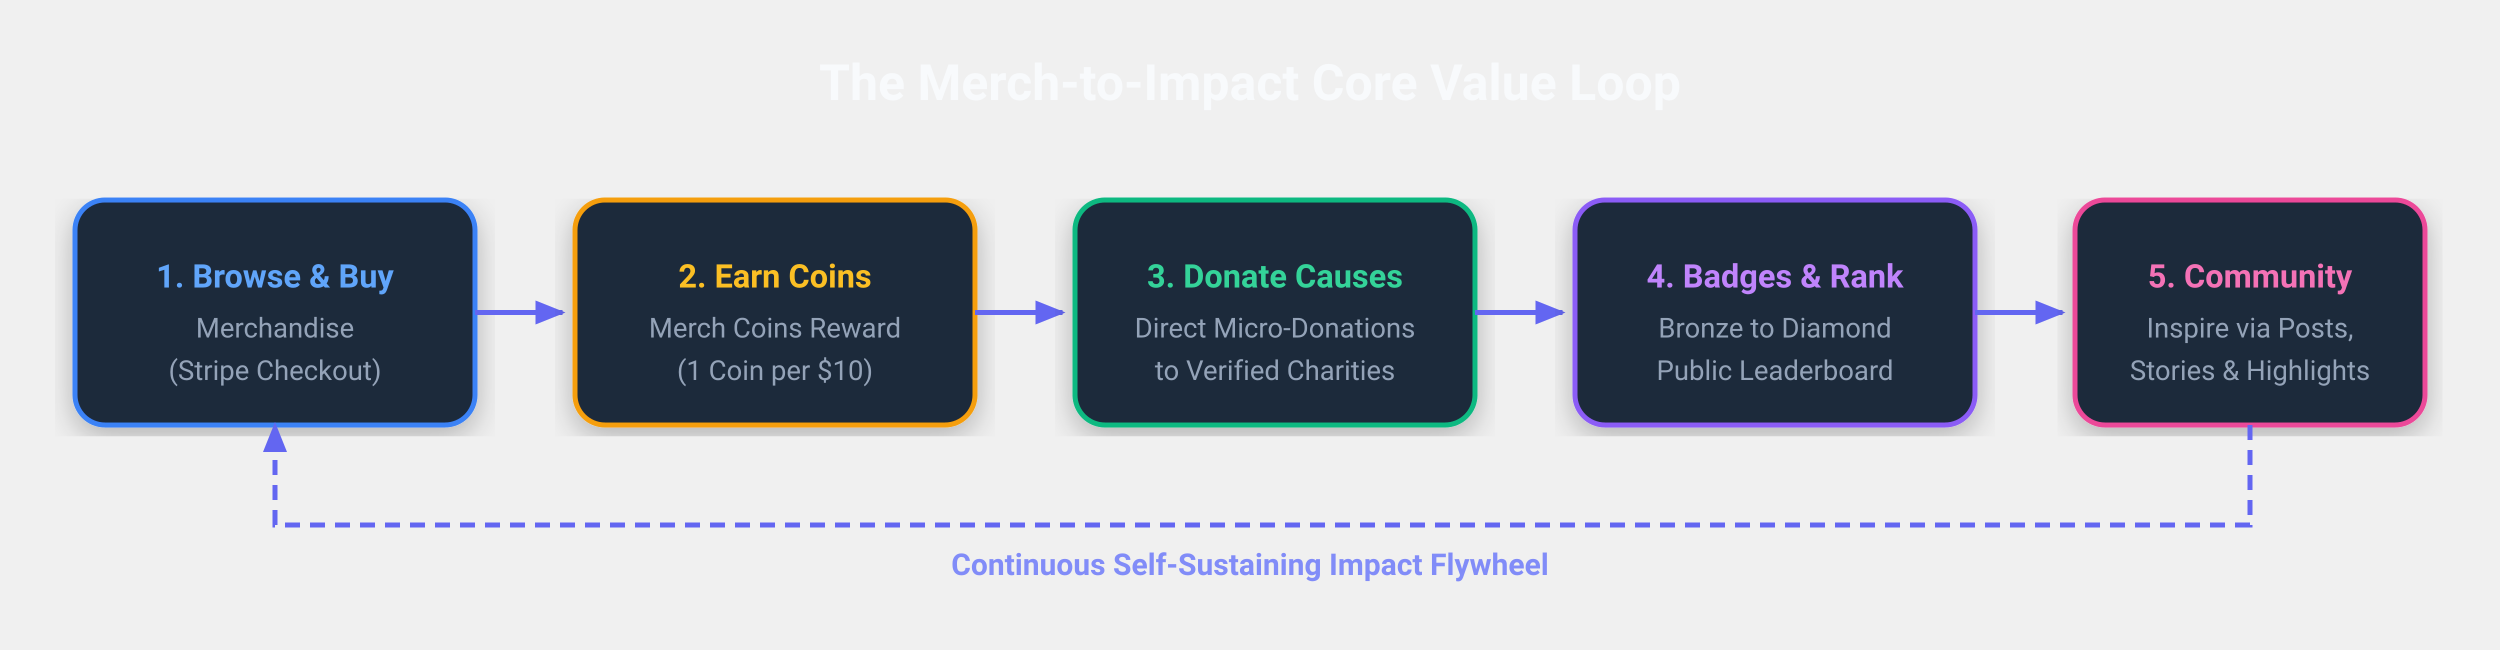
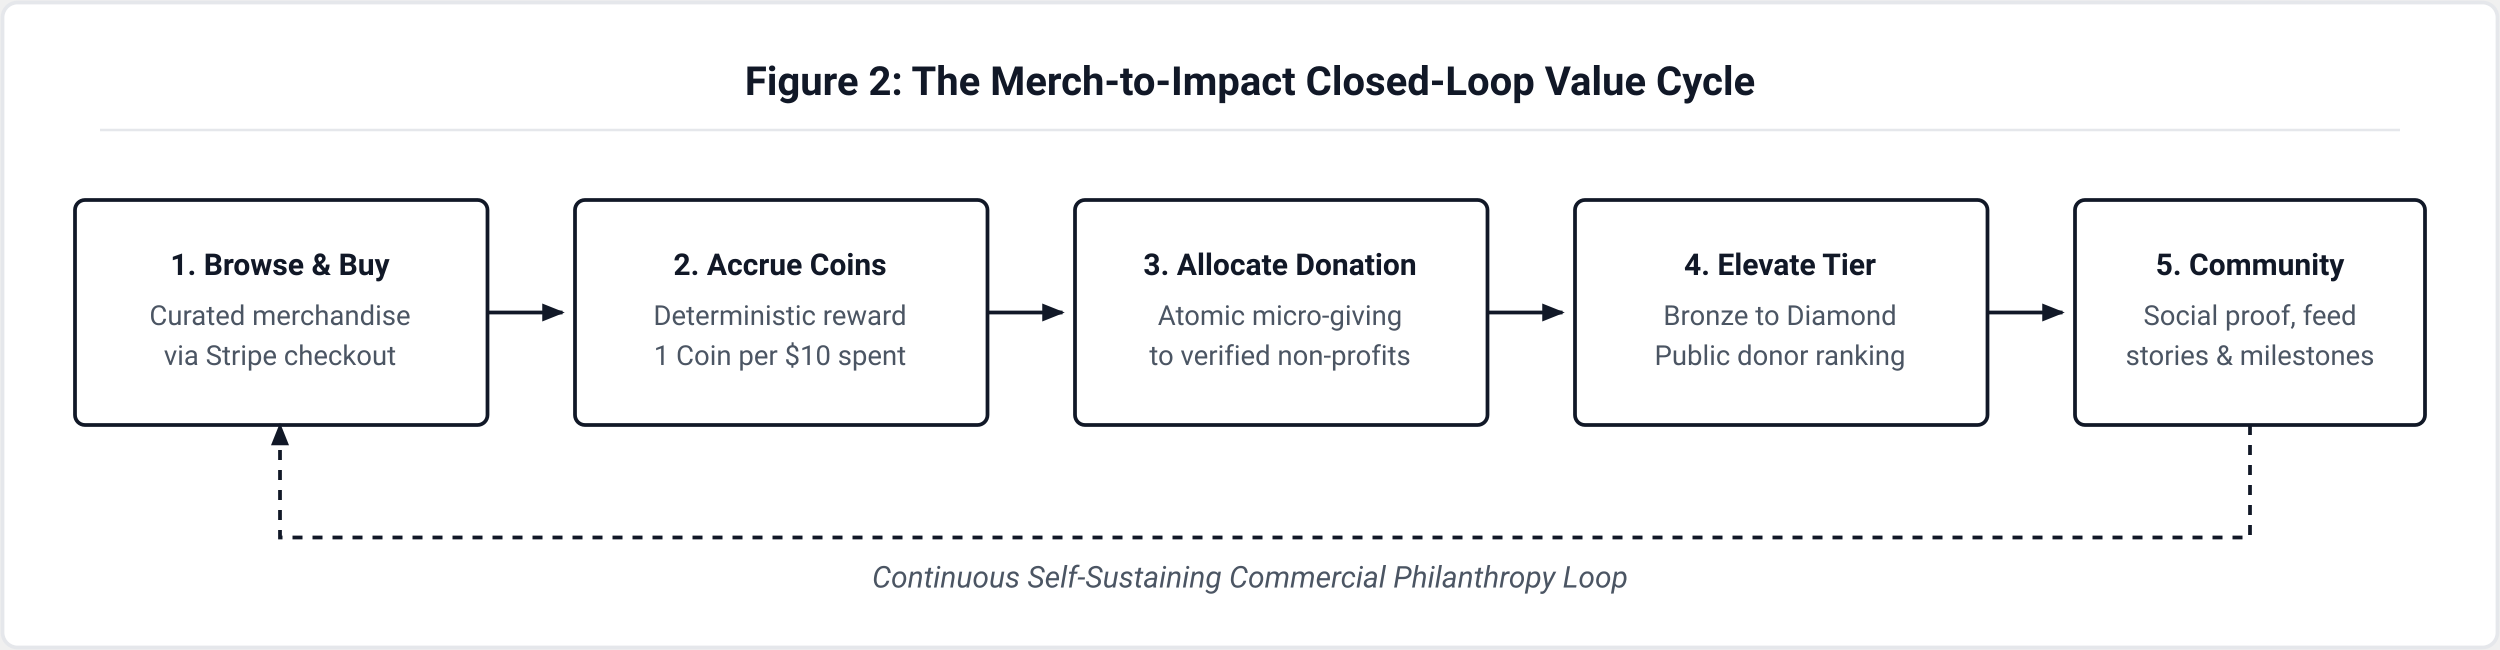
- <svg xmlns="http://www.w3.org/2000/svg" viewBox="0 0 1000 260" width="100%" height="100%" style="background-color: #0f172a; font-family: -apple-system, BlinkMacSystemFont, 'Segoe UI', Roboto, Helvetica, Arial, sans-serif;">
+ <svg xmlns="http://www.w3.org/2000/svg" viewBox="0 0 1000 260" width="100%" height="100%" style="background-color: #ffffff; font-family: -apple-system, BlinkMacSystemFont, 'Segoe UI', Roboto, 'Helvetica Neue', Arial, sans-serif;">
  <defs>
    <marker id="arrow" viewBox="0 0 10 10" refX="9" refY="5" markerWidth="6" markerHeight="6" orient="auto-start-reverse">
-       <path d="M 0 1 L 10 5 L 0 9 z" fill="#94a3b8" />
+       <path d="M 0 1 L 10 5 L 0 9 z" fill="#111827" />
    </marker>
-     <marker id="arrow-indigo" viewBox="0 0 10 10" refX="9" refY="5" markerWidth="6" markerHeight="6" orient="auto-start-reverse">
-       <path d="M 0 1 L 10 5 L 0 9 z" fill="#6366f1" />
-     </marker>
-     <marker id="arrow-emerald" viewBox="0 0 10 10" refX="9" refY="5" markerWidth="6" markerHeight="6" orient="auto-start-reverse">
-       <path d="M 0 1 L 10 5 L 0 9 z" fill="#10b981" />
-     </marker>
-     <marker id="arrow-rose" viewBox="0 0 10 10" refX="9" refY="5" markerWidth="6" markerHeight="6" orient="auto-start-reverse">
-       <path d="M 0 1 L 10 5 L 0 9 z" fill="#f43f5e" />
-     </marker>
-     <filter id="shadow" x="-5%" y="-5%" width="110%" height="110%">
-       <feDropShadow dx="0" dy="4" stdDeviation="6" flood-color="#000000" flood-opacity="0.25" />
-     </filter>
-     <linearGradient id="primaryGrad" x1="0%" y1="0%" x2="100%" y2="100%">
-       <stop offset="0%" stop-color="#4f46e5" />
-       <stop offset="100%" stop-color="#3730a3" />
-     </linearGradient>
-     <linearGradient id="cardGrad" x1="0%" y1="0%" x2="100%" y2="100%">
-       <stop offset="0%" stop-color="#1e293b" />
-       <stop offset="100%" stop-color="#0f172a" />
-     </linearGradient>
-     <linearGradient id="emeraldGrad" x1="0%" y1="0%" x2="100%" y2="100%">
-       <stop offset="0%" stop-color="#059669" />
-       <stop offset="100%" stop-color="#047857" />
-     </linearGradient>
-     <linearGradient id="amberGrad" x1="0%" y1="0%" x2="100%" y2="100%">
-       <stop offset="0%" stop-color="#d97706" />
-       <stop offset="100%" stop-color="#b45309" />
-     </linearGradient>
-     <linearGradient id="roseGrad" x1="0%" y1="0%" x2="100%" y2="100%">
-       <stop offset="0%" stop-color="#e11d48" />
-       <stop offset="100%" stop-color="#be123c" />
-     </linearGradient>
  </defs>
-   <text x="500" y="40" text-anchor="middle" fill="#f8fafc" font-size="20" font-weight="700">The Merch-to-Impact Core Value Loop</text>
+   <rect x="1" y="1" width="998" height="258" rx="6" fill="#ffffff" stroke="#e5e7eb" stroke-width="1.5" />
+   <text x="500" y="38" text-anchor="middle" fill="#111827" font-size="16" font-weight="700">Figure 2: The Merch-to-Impact Closed-Loop Value Cycle</text>
+   <line x1="40" y1="52" x2="960" y2="52" stroke="#e5e7eb" stroke-width="1" />
  <g transform="translate(30, 80)">
-     <rect width="160" height="90" rx="12" fill="#1e293b" stroke="#3b82f6" stroke-width="2" filter="url(#shadow)" />
-     <text x="80" y="35" text-anchor="middle" fill="#60a5fa" font-size="13" font-weight="700">1. Browse &amp; Buy</text>
-     <text x="80" y="55" text-anchor="middle" fill="#94a3b8" font-size="11">Merchandise</text>
-     <text x="80" y="72" text-anchor="middle" fill="#94a3b8" font-size="11">(Stripe Checkout)</text>
+     <rect width="165" height="90" rx="4" fill="#ffffff" stroke="#111827" stroke-width="1.5" />
+     <text x="82" y="30" text-anchor="middle" fill="#111827" font-size="12" font-weight="700">1. Browse &amp; Buy</text>
+     <text x="82" y="50" text-anchor="middle" fill="#4b5563" font-size="11">Curated merchandise</text>
+     <text x="82" y="66" text-anchor="middle" fill="#4b5563" font-size="11">via Stripe checkout</text>
  </g>
-   <path d="M 190 125 L 225 125" fill="none" stroke="#6366f1" stroke-width="2" marker-end="url(#arrow-indigo)" />
+   <path d="M 195 125 L 225 125" fill="none" stroke="#111827" stroke-width="1.5" marker-end="url(#arrow)" />
  <g transform="translate(230, 80)">
-     <rect width="160" height="90" rx="12" fill="#1e293b" stroke="#f59e0b" stroke-width="2" filter="url(#shadow)" />
-     <text x="80" y="35" text-anchor="middle" fill="#fbbf24" font-size="13" font-weight="700">2. Earn Coins</text>
-     <text x="80" y="55" text-anchor="middle" fill="#94a3b8" font-size="11">Merch Coins Reward</text>
-     <text x="80" y="72" text-anchor="middle" fill="#94a3b8" font-size="11">(1 Coin per $10)</text>
+     <rect width="165" height="90" rx="4" fill="#ffffff" stroke="#111827" stroke-width="1.5" />
+     <text x="82" y="30" text-anchor="middle" fill="#111827" font-size="12" font-weight="700">2. Accrue Coins</text>
+     <text x="82" y="50" text-anchor="middle" fill="#4b5563" font-size="11">Deterministic reward</text>
+     <text x="82" y="66" text-anchor="middle" fill="#4b5563" font-size="11">1 Coin per $10 spent</text>
  </g>
-   <path d="M 390 125 L 425 125" fill="none" stroke="#6366f1" stroke-width="2" marker-end="url(#arrow-indigo)" />
+   <path d="M 395 125 L 425 125" fill="none" stroke="#111827" stroke-width="1.5" marker-end="url(#arrow)" />
  <g transform="translate(430, 80)">
-     <rect width="160" height="90" rx="12" fill="#1e293b" stroke="#10b981" stroke-width="2" filter="url(#shadow)" />
-     <text x="80" y="35" text-anchor="middle" fill="#34d399" font-size="13" font-weight="700">3. Donate Causes</text>
-     <text x="80" y="55" text-anchor="middle" fill="#94a3b8" font-size="11">Direct Micro-Donations</text>
-     <text x="80" y="72" text-anchor="middle" fill="#94a3b8" font-size="11">to Verified Charities</text>
+     <rect width="165" height="90" rx="4" fill="#ffffff" stroke="#111827" stroke-width="1.5" />
+     <text x="82" y="30" text-anchor="middle" fill="#111827" font-size="12" font-weight="700">3. Allocate Donation</text>
+     <text x="82" y="50" text-anchor="middle" fill="#4b5563" font-size="11">Atomic micro-giving</text>
+     <text x="82" y="66" text-anchor="middle" fill="#4b5563" font-size="11">to verified non-profits</text>
  </g>
-   <path d="M 590 125 L 625 125" fill="none" stroke="#6366f1" stroke-width="2" marker-end="url(#arrow-indigo)" />
+   <path d="M 595 125 L 625 125" fill="none" stroke="#111827" stroke-width="1.5" marker-end="url(#arrow)" />
  <g transform="translate(630, 80)">
-     <rect width="160" height="90" rx="12" fill="#1e293b" stroke="#8b5cf6" stroke-width="2" filter="url(#shadow)" />
-     <text x="80" y="35" text-anchor="middle" fill="#c084fc" font-size="13" font-weight="700">4. Badges &amp; Rank</text>
-     <text x="80" y="55" text-anchor="middle" fill="#94a3b8" font-size="11">Bronze to Diamond</text>
-     <text x="80" y="72" text-anchor="middle" fill="#94a3b8" font-size="11">Public Leaderboard</text>
+     <rect width="165" height="90" rx="4" fill="#ffffff" stroke="#111827" stroke-width="1.5" />
+     <text x="82" y="30" text-anchor="middle" fill="#111827" font-size="12" font-weight="700">4. Elevate Tier</text>
+     <text x="82" y="50" text-anchor="middle" fill="#4b5563" font-size="11">Bronze to Diamond</text>
+     <text x="82" y="66" text-anchor="middle" fill="#4b5563" font-size="11">Public donor ranking</text>
  </g>
-   <path d="M 790 125 L 825 125" fill="none" stroke="#6366f1" stroke-width="2" marker-end="url(#arrow-indigo)" />
+   <path d="M 795 125 L 825 125" fill="none" stroke="#111827" stroke-width="1.5" marker-end="url(#arrow)" />
  <g transform="translate(830, 80)">
-     <rect width="140" height="90" rx="12" fill="#1e293b" stroke="#ec4899" stroke-width="2" filter="url(#shadow)" />
-     <text x="70" y="35" text-anchor="middle" fill="#f472b6" font-size="13" font-weight="700">5. Community</text>
-     <text x="70" y="55" text-anchor="middle" fill="#94a3b8" font-size="11">Inspire via Posts,</text>
-     <text x="70" y="72" text-anchor="middle" fill="#94a3b8" font-size="11">Stories &amp; Highlights</text>
+     <rect width="140" height="90" rx="4" fill="#ffffff" stroke="#111827" stroke-width="1.5" />
+     <text x="70" y="30" text-anchor="middle" fill="#111827" font-size="12" font-weight="700">5. Community</text>
+     <text x="70" y="50" text-anchor="middle" fill="#4b5563" font-size="11">Social proof, feed</text>
+     <text x="70" y="66" text-anchor="middle" fill="#4b5563" font-size="11">stories &amp; milestones</text>
  </g>
-   <path d="M 900 170 L 900 210 L 110 210 L 110 170" fill="none" stroke="#6366f1" stroke-width="2" stroke-dasharray="6,4" marker-end="url(#arrow-indigo)" />
-   <text x="500" y="230" text-anchor="middle" fill="#818cf8" font-size="12" font-weight="600">Continuous Self-Sustaining Impact Flywheel</text>
+   <path d="M 900 170 L 900 215 L 112 215 L 112 170" fill="none" stroke="#111827" stroke-width="1.5" stroke-dasharray="4,4" marker-end="url(#arrow)" />
+   <text x="500" y="235" text-anchor="middle" fill="#4b5563" font-size="12" font-style="italic">Continuous Self-Sustaining Commercial Philanthropy Loop</text>
</svg>
